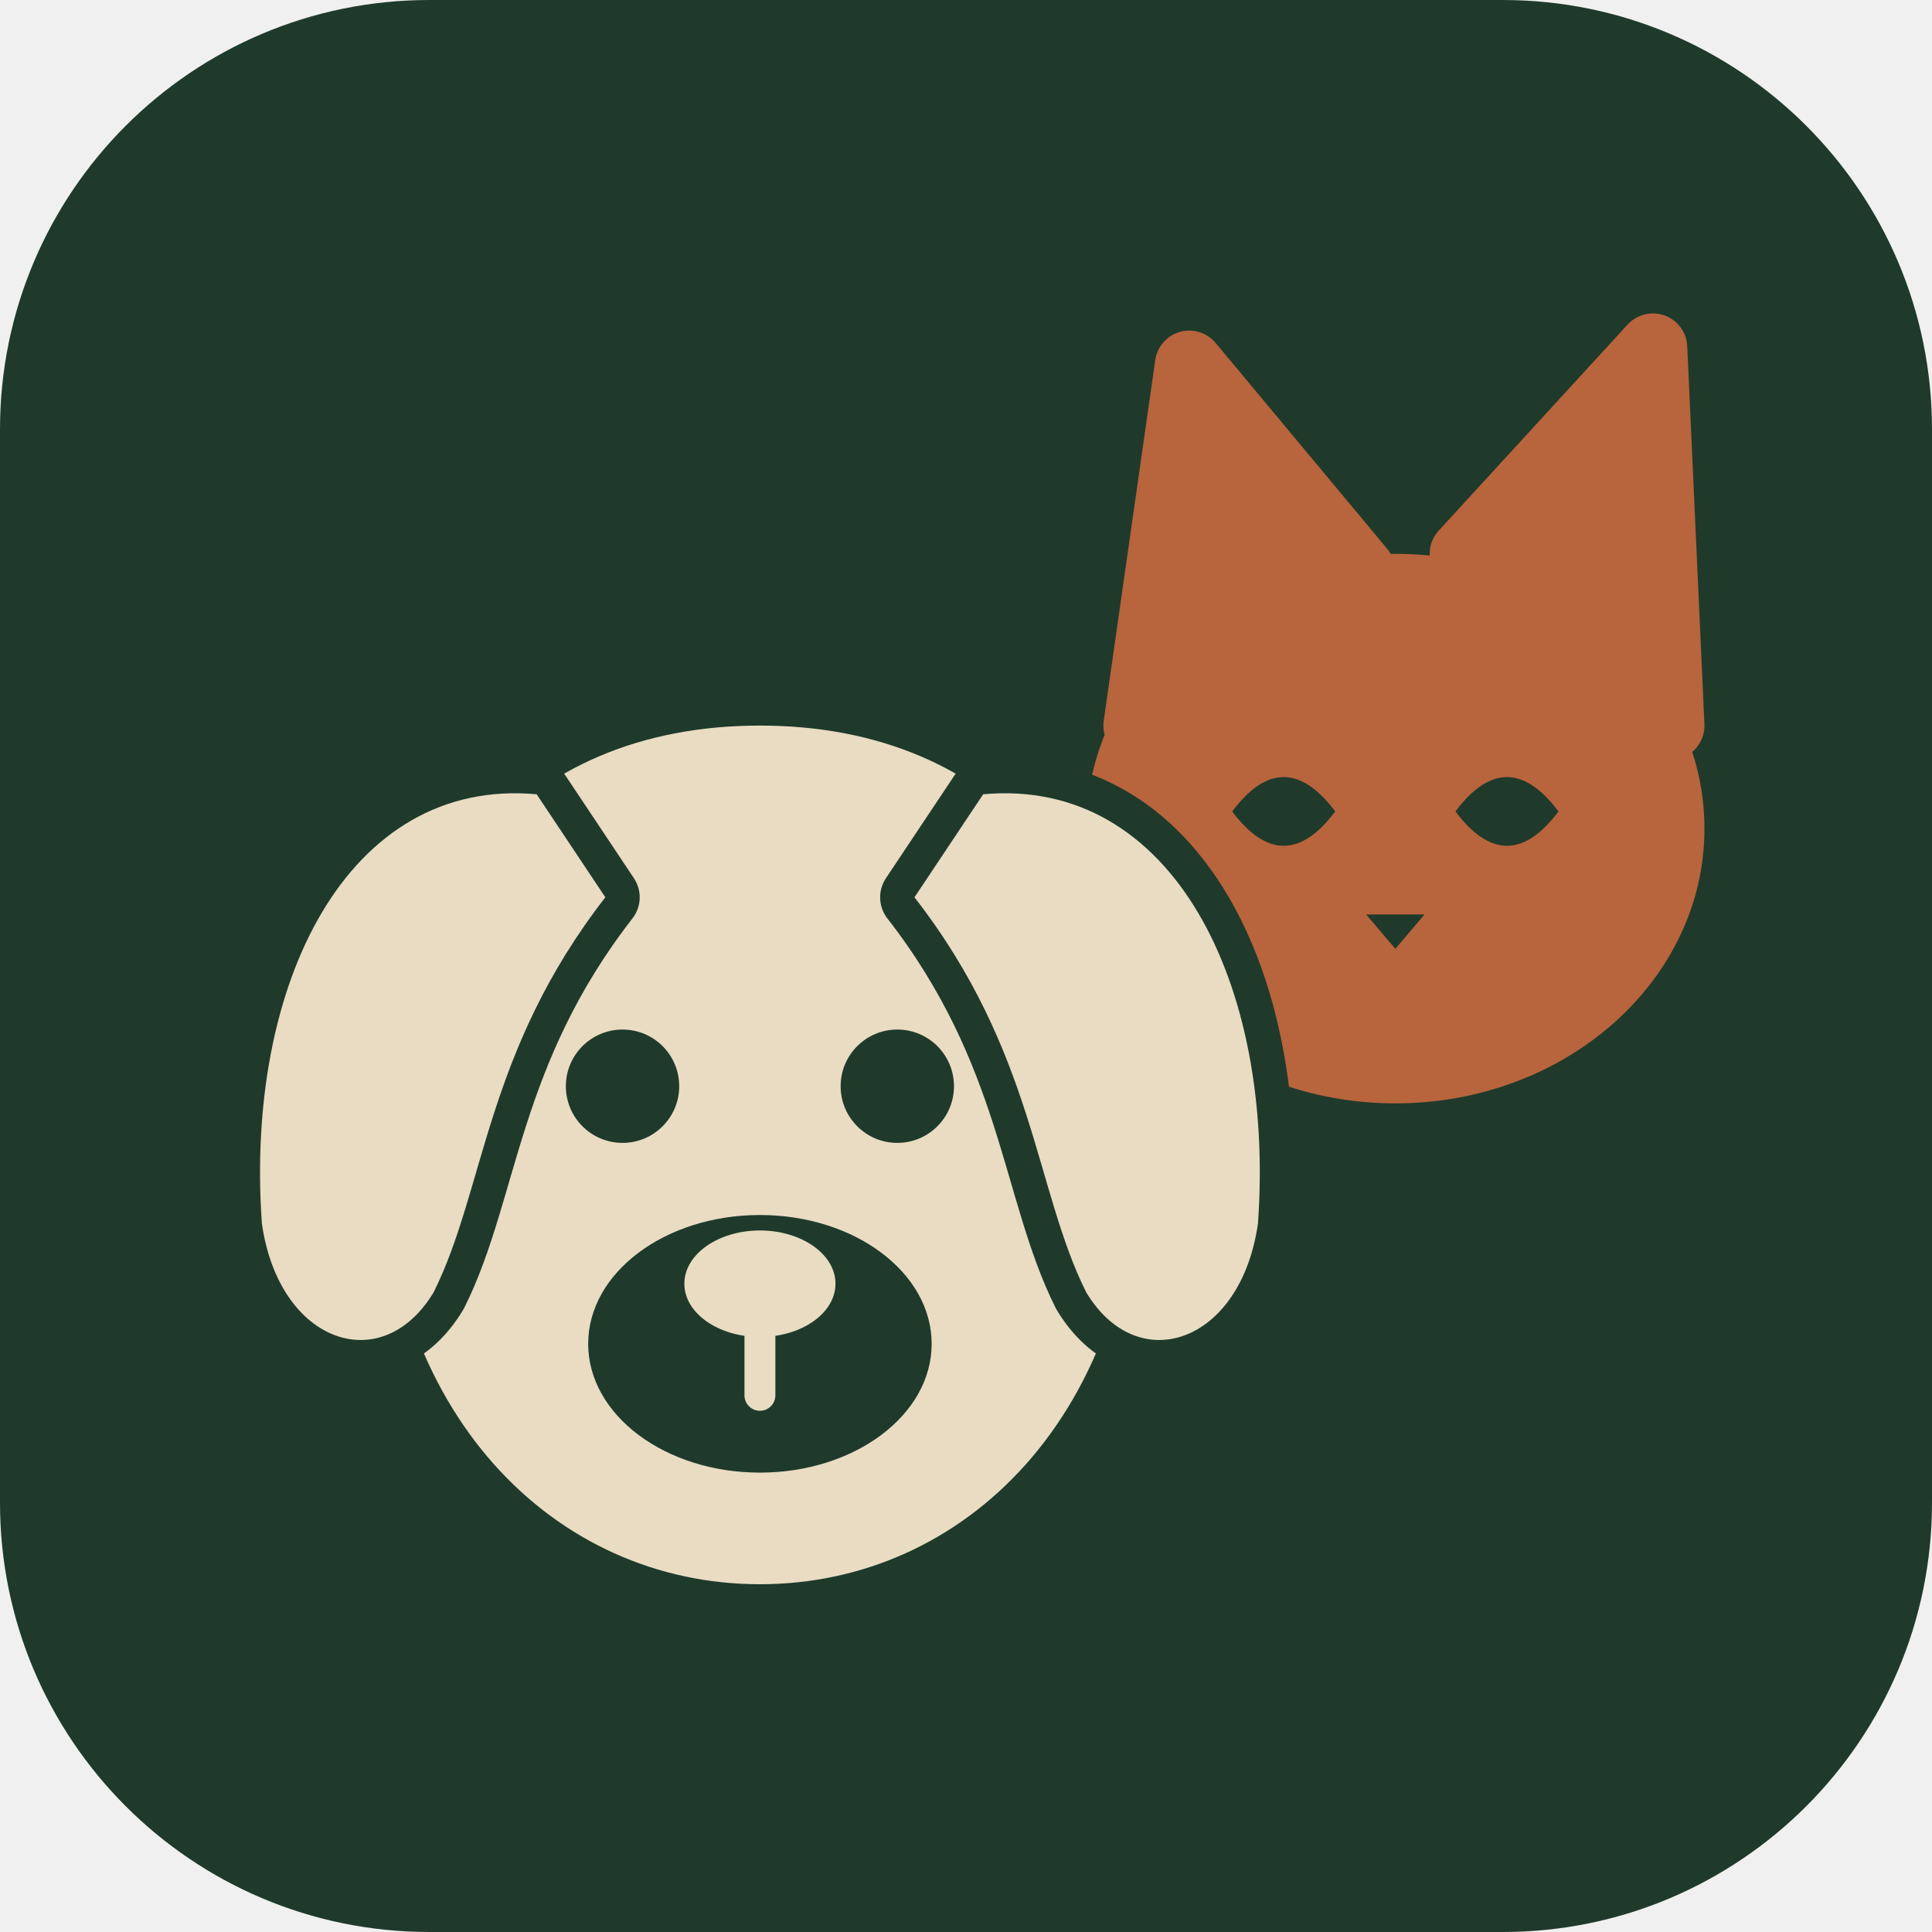
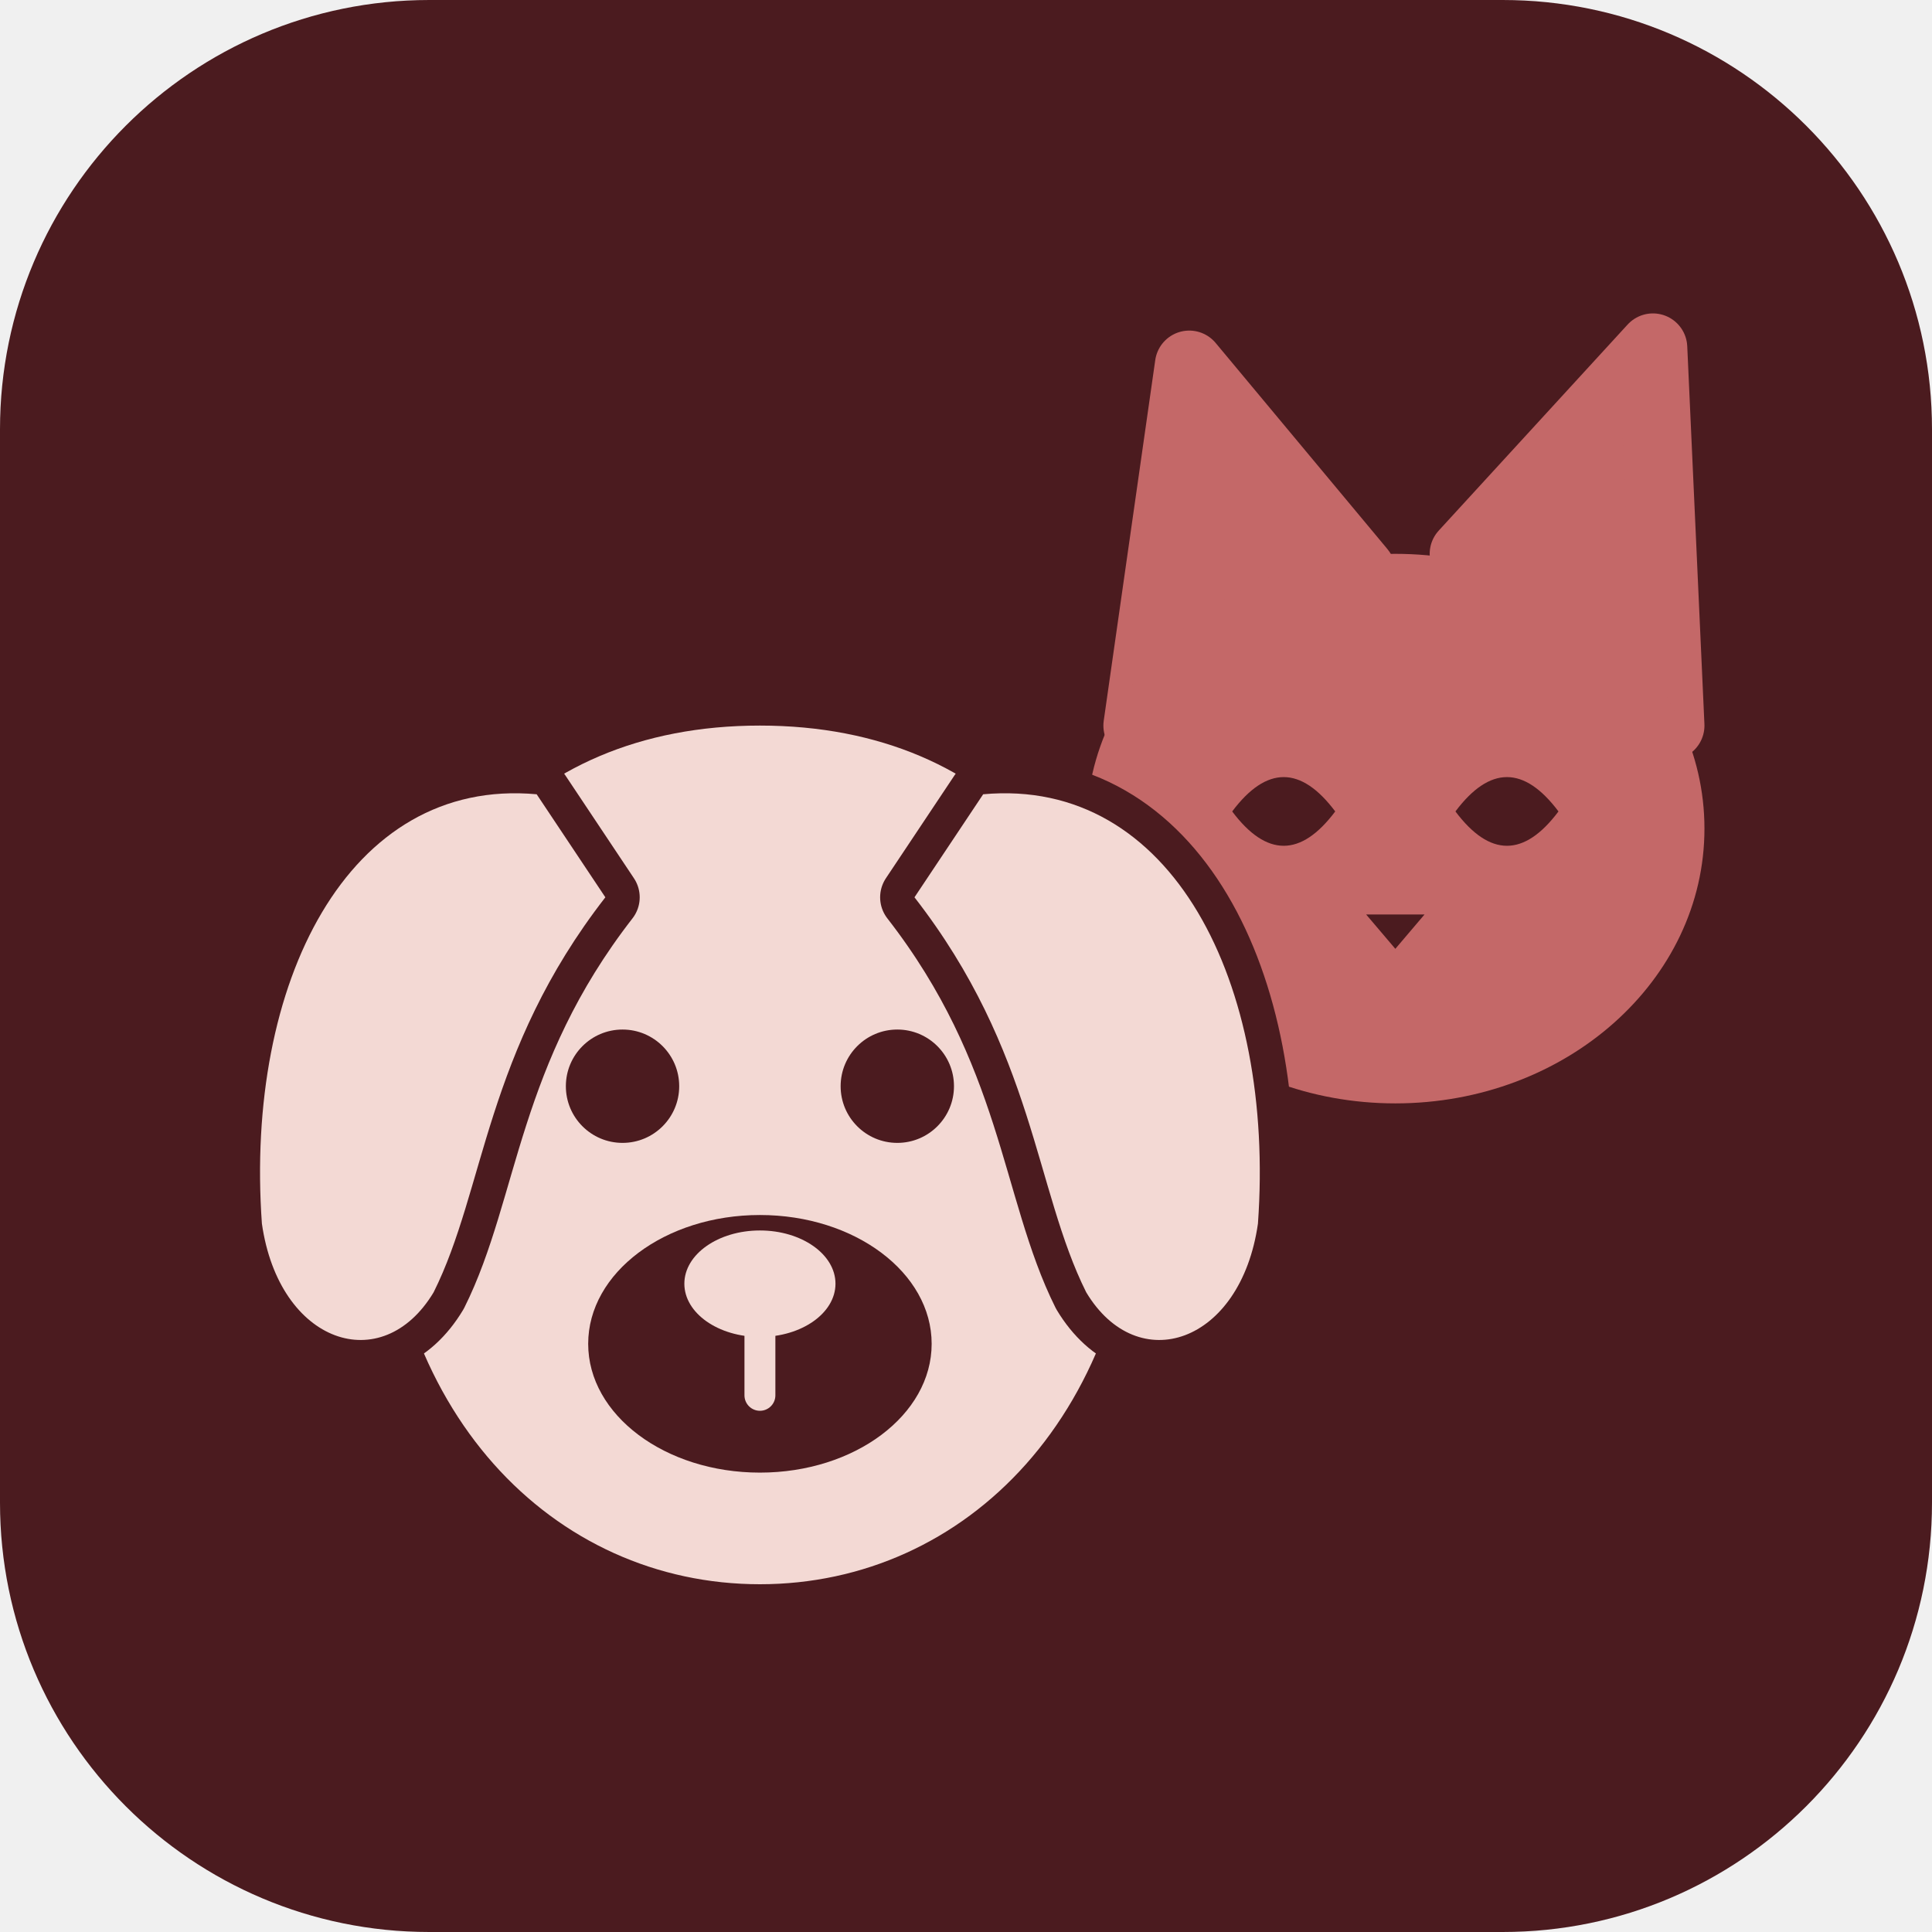
<svg xmlns="http://www.w3.org/2000/svg" viewBox="5 5 90 90" role="img" aria-label="Prime Origins">
  <defs>
    <mask id="pof-cat" maskUnits="userSpaceOnUse" x="0" y="0" width="100" height="100">
      <rect width="100" height="100" fill="#fff" />
      <g fill="#000" stroke="#000" stroke-width="4" stroke-linejoin="round">
        <path d="M38 36 C52 36 60 46 60 60 C60 76 50 86 38 86 C26 86 16 76 16 60 C16 46 24 36 38 36 Z" />
        <path d="M25 40 C14 39 8 51 9 65 C10 72 16 74 19 69 C22 63 22 55 29 46 Z" />
        <path d="M51 40 C62 39 68 51 67 65 C66 72 60 74 57 69 C54 63 54 55 47 46 Z" />
      </g>
      <path d="M65.5 41 Q68.5 37 71.5 41 Q68.5 45 65.5 41 Z M78.5 41 Q81.5 37 84.5 41 Q81.5 45 78.5 41 Z M73.3 47 h3.4 l-1.7 2 z" fill="#000" />
    </mask>
    <mask id="pof-dog" maskUnits="userSpaceOnUse" x="0" y="0" width="100" height="100">
      <rect width="100" height="100" fill="#fff" />
      <g fill="#000" stroke="#000" stroke-width="4" stroke-linejoin="round">
        <path d="M25 40 C14 39 8 51 9 65 C10 72 16 74 19 69 C22 63 22 55 29 46 Z" />
        <path d="M51 40 C62 39 68 51 67 65 C66 72 60 74 57 69 C54 63 54 55 47 46 Z" />
      </g>
      <circle cx="30" cy="57" r="3.3" fill="#000" />
      <circle cx="46" cy="57" r="3.3" fill="#000" />
      <ellipse cx="38" cy="72" rx="10" ry="7.5" fill="#000" />
    </mask>
  </defs>
-   <rect x="5" y="5" width="90" height="90" rx="20" fill="#1f3a2b" />
+   <rect x="5" y="5" width="90" height="90" rx="20" fill="#4b1b1f" />
  <g transform="translate(50 50) scale(.8) translate(-50 -50)">
-     <g mask="url(#pof-cat)" fill="#b8643c">
-       <g stroke="#b8643c" stroke-width="4" stroke-linejoin="round">
+     <g mask="url(#pof-cat)" fill="#c46868">
+       <g stroke="#c46868" stroke-width="4" stroke-linejoin="round">
        <path d="M60 36 L63 15 L73 27 Z" />
        <path d="M79 26 L90 14 L91 36 Z" />
      </g>
      <ellipse cx="75" cy="42" rx="18" ry="16" />
    </g>
-     <path d="M38 36 C52 36 60 46 60 60 C60 76 50 86 38 86 C26 86 16 76 16 60 C16 46 24 36 38 36 Z" fill="#e9dcc3" mask="url(#pof-dog)" />
-     <path d="M25 40 C14 39 8 51 9 65 C10 72 16 74 19 69 C22 63 22 55 29 46 Z" fill="#e9dcc3" />
-     <path d="M51 40 C62 39 68 51 67 65 C66 72 60 74 57 69 C54 63 54 55 47 46 Z" fill="#e9dcc3" />
-     <ellipse cx="38" cy="68.5" rx="4.4" ry="3.1" fill="#e9dcc3" />
-     <path d="M38 71.5 V75" stroke="#e9dcc3" stroke-width="1.8" stroke-linecap="round" />
+     <path d="M38 36 C52 36 60 46 60 60 C60 76 50 86 38 86 C26 86 16 76 16 60 C16 46 24 36 38 36 Z" fill="#f3d9d4" mask="url(#pof-dog)" />
+     <path d="M25 40 C14 39 8 51 9 65 C10 72 16 74 19 69 C22 63 22 55 29 46 Z" fill="#f3d9d4" />
+     <path d="M51 40 C62 39 68 51 67 65 C66 72 60 74 57 69 C54 63 54 55 47 46 Z" fill="#f3d9d4" />
+     <ellipse cx="38" cy="68.5" rx="4.4" ry="3.1" fill="#f3d9d4" />
+     <path d="M38 71.5 V75" stroke="#f3d9d4" stroke-width="1.8" stroke-linecap="round" />
  </g>
</svg>
